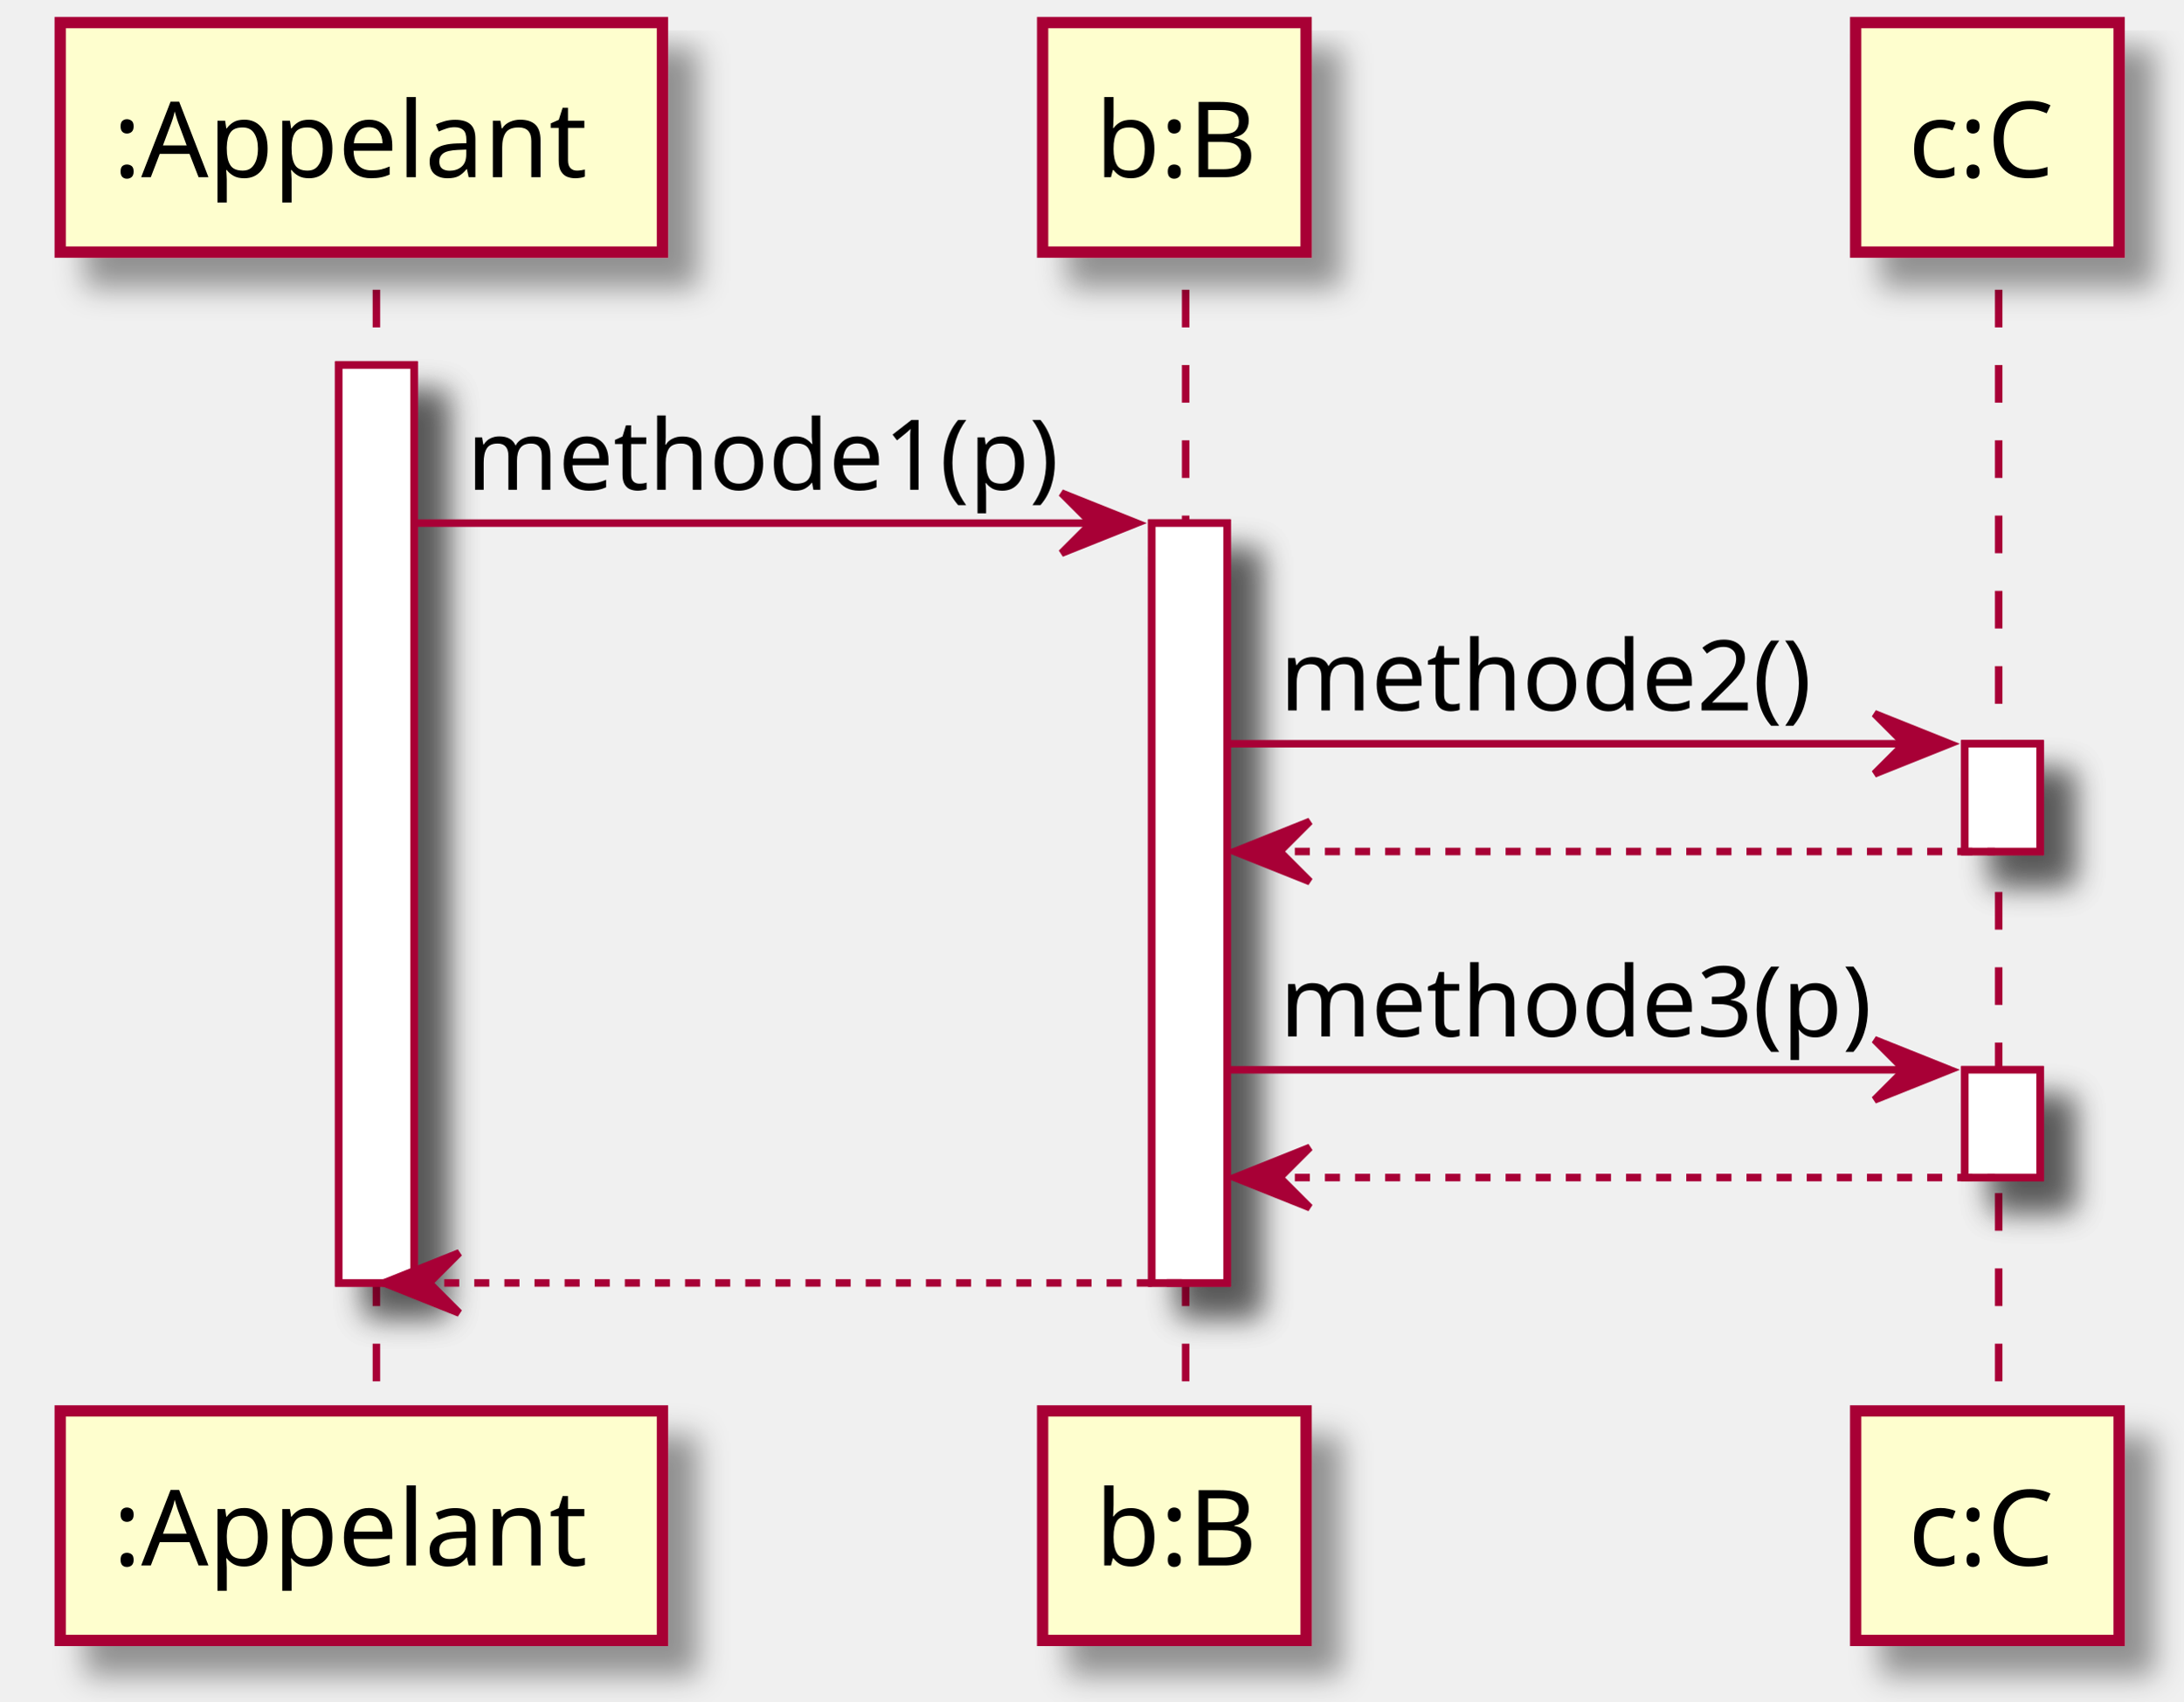
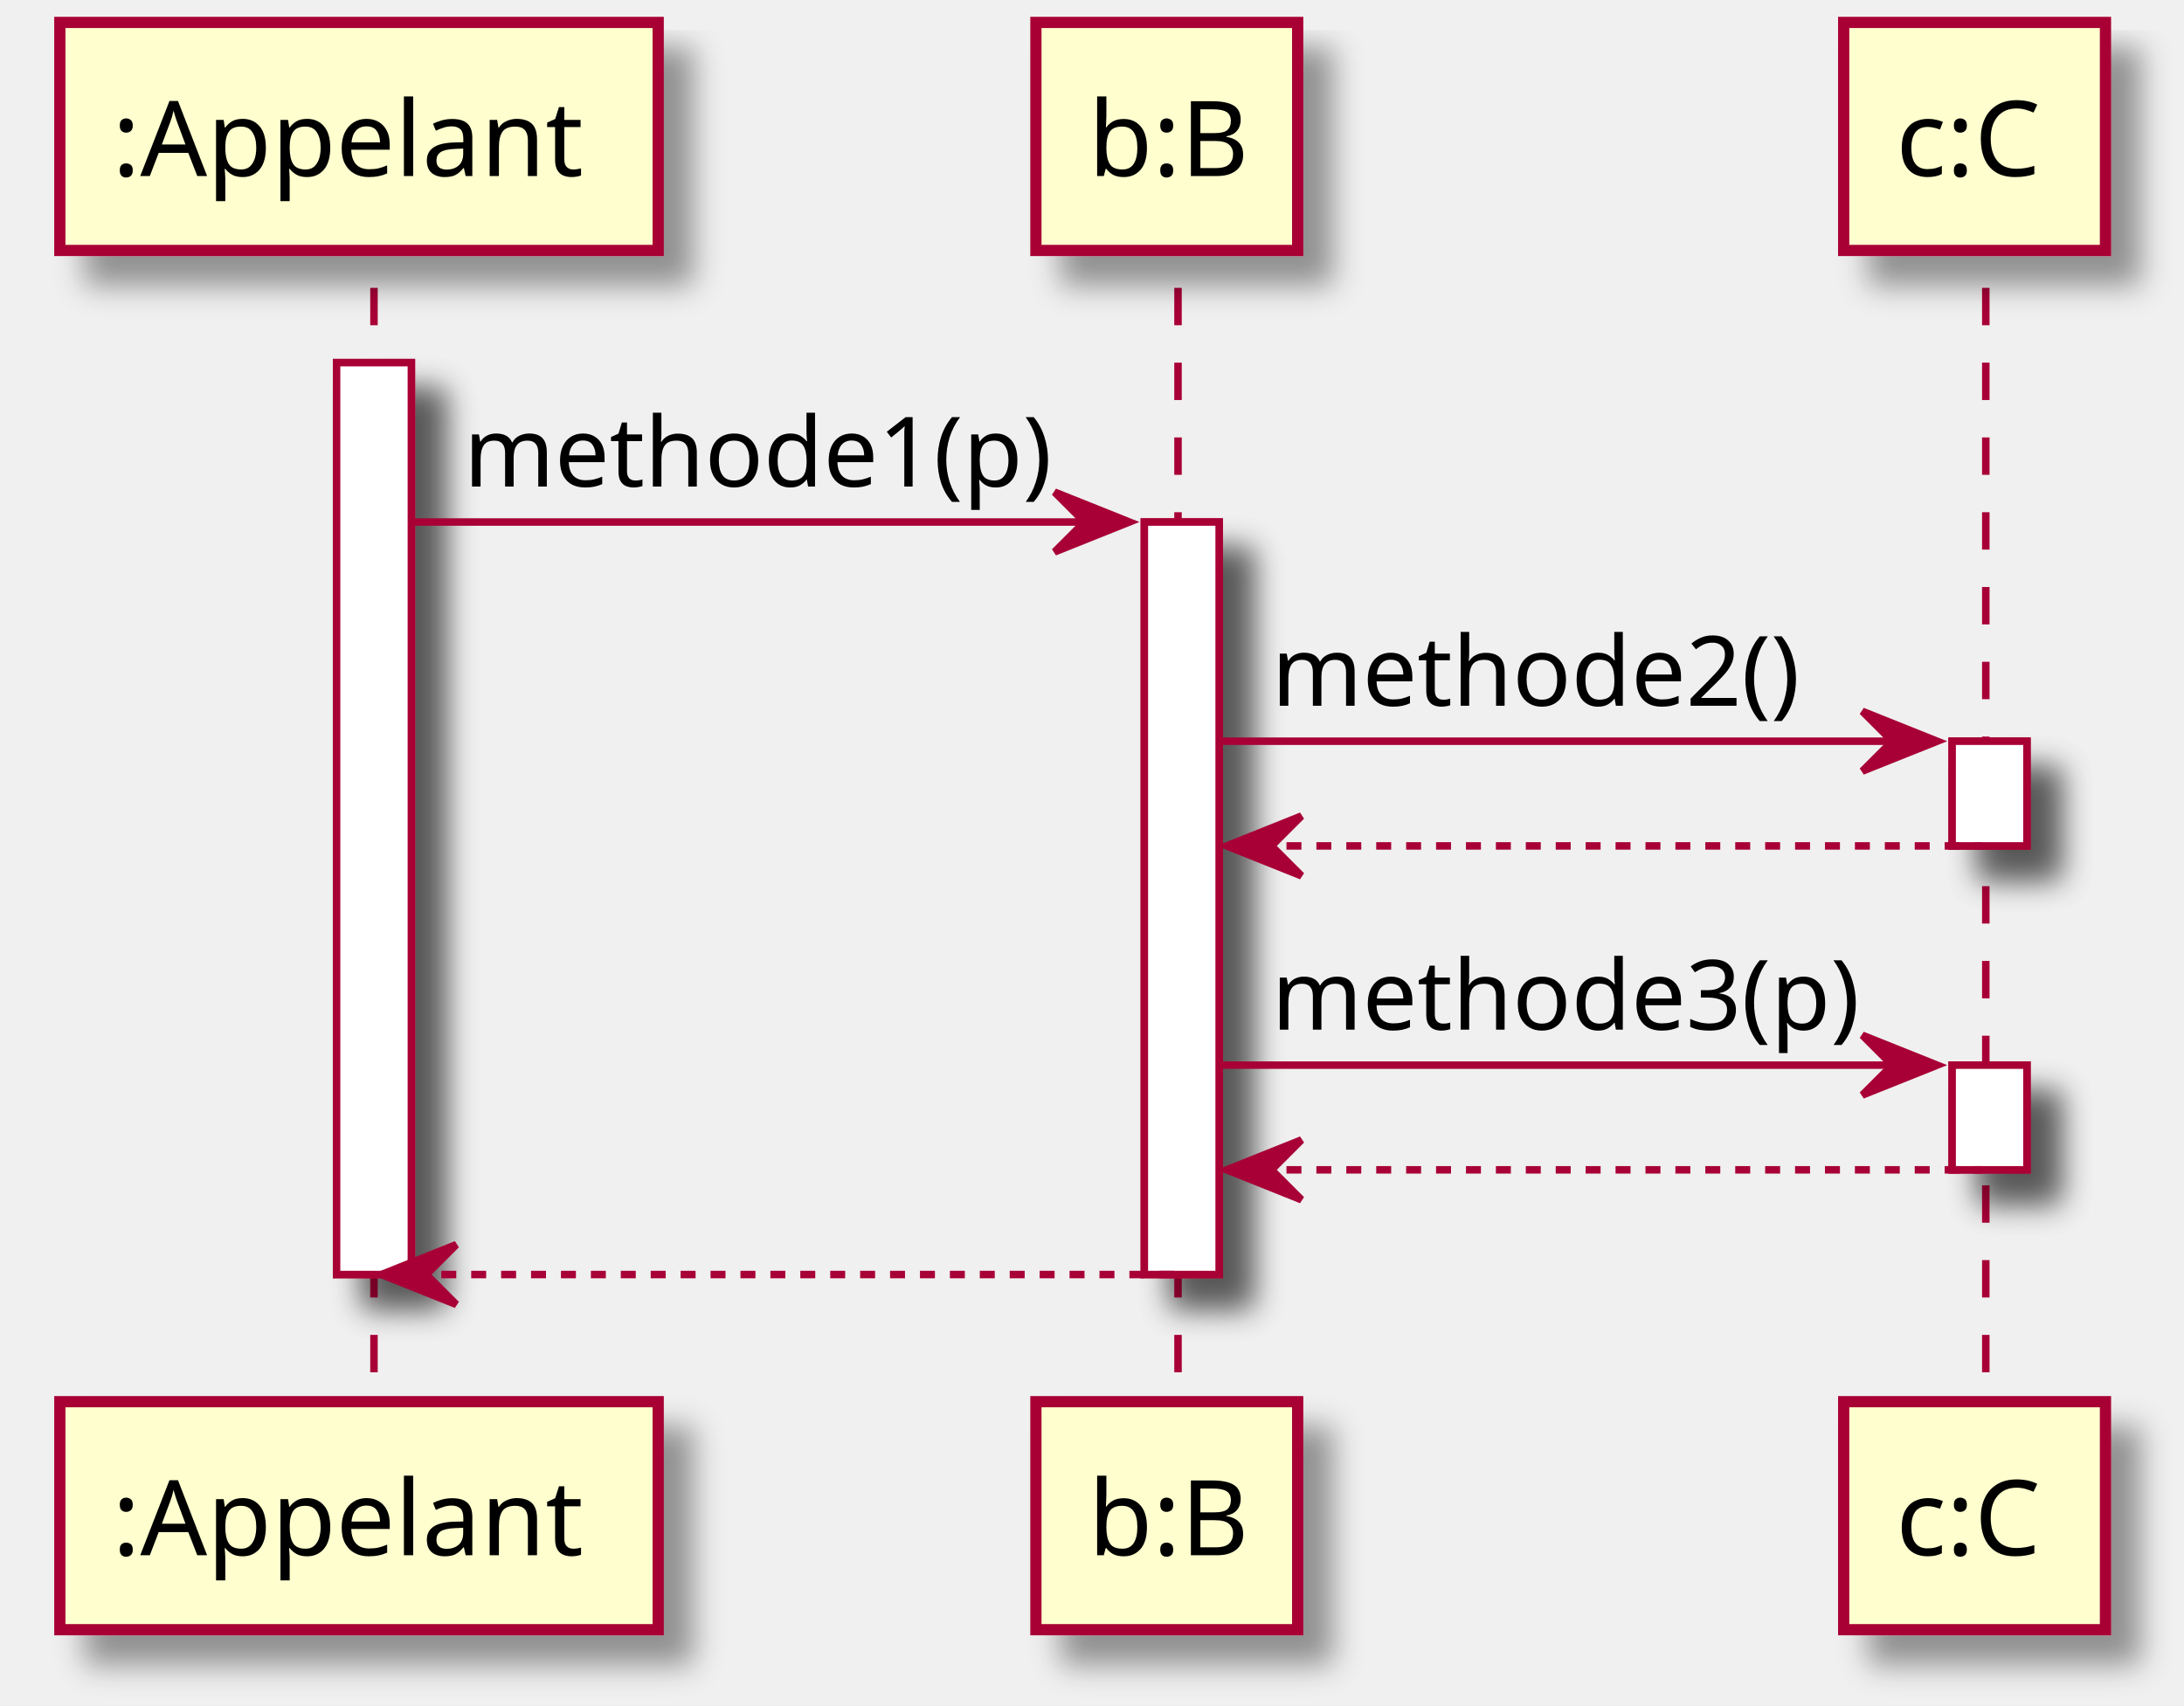
- <svg xmlns="http://www.w3.org/2000/svg" height="226px" style="width:290px;height:226px;" version="1.1" viewBox="0 0 290 226" width="290px">
+ <svg xmlns="http://www.w3.org/2000/svg" contentScriptType="application/ecmascript" contentStyleType="text/css" height="228px" preserveAspectRatio="none" style="width:292px;height:228px;" version="1.1" viewBox="0 0 292 228" width="292px" zoomAndPan="magnify">
  <defs>
-     <filter height="300%" id="f1" width="300%" x="-1" y="-1">
+     <filter height="300%" id="f1umxhxzva9z32" width="300%" x="-1" y="-1">
      <feGaussianBlur result="blurOut" stdDeviation="2.0" />
      <feColorMatrix in="blurOut" result="blurOut2" type="matrix" values="0 0 0 0 0 0 0 0 0 0 0 0 0 0 0 0 0 0 .4 0" />
      <feOffset dx="4.0" dy="4.0" in="blurOut2" result="blurOut3" />
      <feBlend in="SourceGraphic" in2="blurOut3" mode="normal" />
    </filter>
  </defs>
  <g>
-     <rect fill="#FFFFFF" filter="url(#f1)" height="121.932" style="stroke: #A80036; stroke-width: 1.0;" width="10" x="45" y="48.488" />
-     <rect fill="#FFFFFF" filter="url(#f1)" height="100.932" style="stroke: #A80036; stroke-width: 1.0;" width="10" x="153" y="69.488" />
-     <rect fill="#FFFFFF" filter="url(#f1)" height="14.31" style="stroke: #A80036; stroke-width: 1.0;" width="10" x="261" y="98.799" />
-     <rect fill="#FFFFFF" filter="url(#f1)" height="14.31" style="stroke: #A80036; stroke-width: 1.0;" width="10" x="261" y="142.109" />
+     <rect fill="#FFFFFF" filter="url(#f1umxhxzva9z32)" height="121.932" style="stroke: #A80036; stroke-width: 1.0;" width="10" x="45" y="48.488" />
+     <rect fill="#FFFFFF" filter="url(#f1umxhxzva9z32)" height="100.621" style="stroke: #A80036; stroke-width: 1.0;" width="10" x="153" y="69.799" />
+     <rect fill="#FFFFFF" filter="url(#f1umxhxzva9z32)" height="14" style="stroke: #A80036; stroke-width: 1.0;" width="10" x="261" y="99.109" />
+     <rect fill="#FFFFFF" filter="url(#f1umxhxzva9z32)" height="14" style="stroke: #A80036; stroke-width: 1.0;" width="10" x="261" y="142.42" />
    <line style="stroke: #A80036; stroke-width: 1.0; stroke-dasharray: 5.0,5.0;" x1="50" x2="50" y1="38.488" y2="188.42" />
    <line style="stroke: #A80036; stroke-width: 1.0; stroke-dasharray: 5.0,5.0;" x1="157.5" x2="157.5" y1="38.488" y2="188.42" />
    <line style="stroke: #A80036; stroke-width: 1.0; stroke-dasharray: 5.0,5.0;" x1="265.5" x2="265.5" y1="38.488" y2="188.42" />
-     <rect fill="#FEFECE" filter="url(#f1)" height="30.488" style="stroke: #A80036; stroke-width: 1.5;" width="80" x="8" y="3" />
+     <rect fill="#FEFECE" filter="url(#f1umxhxzva9z32)" height="30.488" style="stroke: #A80036; stroke-width: 1.5;" width="80" x="8" y="3" />
    <text fill="#000000" font-family="sans-serif" font-size="14" lengthAdjust="spacingAndGlyphs" textLength="66" x="15" y="23.535">:Appelant</text>
-     <rect fill="#FEFECE" filter="url(#f1)" height="30.488" style="stroke: #A80036; stroke-width: 1.5;" width="80" x="8" y="187.42" />
+     <rect fill="#FEFECE" filter="url(#f1umxhxzva9z32)" height="30.488" style="stroke: #A80036; stroke-width: 1.5;" width="80" x="8" y="187.42" />
    <text fill="#000000" font-family="sans-serif" font-size="14" lengthAdjust="spacingAndGlyphs" textLength="66" x="15" y="207.955">:Appelant</text>
-     <rect fill="#FEFECE" filter="url(#f1)" height="30.488" style="stroke: #A80036; stroke-width: 1.5;" width="35" x="138.5" y="3" />
+     <rect fill="#FEFECE" filter="url(#f1umxhxzva9z32)" height="30.488" style="stroke: #A80036; stroke-width: 1.5;" width="35" x="138.5" y="3" />
    <text fill="#000000" font-family="sans-serif" font-size="14" lengthAdjust="spacingAndGlyphs" textLength="21" x="145.5" y="23.535">b:B</text>
-     <rect fill="#FEFECE" filter="url(#f1)" height="30.488" style="stroke: #A80036; stroke-width: 1.5;" width="35" x="138.5" y="187.42" />
+     <rect fill="#FEFECE" filter="url(#f1umxhxzva9z32)" height="30.488" style="stroke: #A80036; stroke-width: 1.5;" width="35" x="138.5" y="187.42" />
    <text fill="#000000" font-family="sans-serif" font-size="14" lengthAdjust="spacingAndGlyphs" textLength="21" x="145.5" y="207.955">b:B</text>
-     <rect fill="#FEFECE" filter="url(#f1)" height="30.488" style="stroke: #A80036; stroke-width: 1.5;" width="35" x="246.5" y="3" />
+     <rect fill="#FEFECE" filter="url(#f1umxhxzva9z32)" height="30.488" style="stroke: #A80036; stroke-width: 1.5;" width="35" x="246.5" y="3" />
    <text fill="#000000" font-family="sans-serif" font-size="14" lengthAdjust="spacingAndGlyphs" textLength="21" x="253.5" y="23.535">c:C</text>
-     <rect fill="#FEFECE" filter="url(#f1)" height="30.488" style="stroke: #A80036; stroke-width: 1.5;" width="35" x="246.5" y="187.42" />
+     <rect fill="#FEFECE" filter="url(#f1umxhxzva9z32)" height="30.488" style="stroke: #A80036; stroke-width: 1.5;" width="35" x="246.5" y="187.42" />
    <text fill="#000000" font-family="sans-serif" font-size="14" lengthAdjust="spacingAndGlyphs" textLength="21" x="253.5" y="207.955">c:C</text>
-     <rect fill="#FFFFFF" filter="url(#f1)" height="121.932" style="stroke: #A80036; stroke-width: 1.0;" width="10" x="45" y="48.488" />
-     <rect fill="#FFFFFF" filter="url(#f1)" height="100.932" style="stroke: #A80036; stroke-width: 1.0;" width="10" x="153" y="69.488" />
-     <rect fill="#FFFFFF" filter="url(#f1)" height="14.31" style="stroke: #A80036; stroke-width: 1.0;" width="10" x="261" y="98.799" />
-     <rect fill="#FFFFFF" filter="url(#f1)" height="14.31" style="stroke: #A80036; stroke-width: 1.0;" width="10" x="261" y="142.109" />
-     <polygon fill="#A80036" points="141,65.488,151,69.488,141,73.488,145,69.488" style="stroke: #A80036; stroke-width: 1.0;" />
-     <line style="stroke: #A80036; stroke-width: 1.0;" x1="55" x2="147" y1="69.488" y2="69.488" />
+     <rect fill="#FFFFFF" filter="url(#f1umxhxzva9z32)" height="121.932" style="stroke: #A80036; stroke-width: 1.0;" width="10" x="45" y="48.488" />
+     <rect fill="#FFFFFF" filter="url(#f1umxhxzva9z32)" height="100.621" style="stroke: #A80036; stroke-width: 1.0;" width="10" x="153" y="69.799" />
+     <rect fill="#FFFFFF" filter="url(#f1umxhxzva9z32)" height="14" style="stroke: #A80036; stroke-width: 1.0;" width="10" x="261" y="99.109" />
+     <rect fill="#FFFFFF" filter="url(#f1umxhxzva9z32)" height="14" style="stroke: #A80036; stroke-width: 1.0;" width="10" x="261" y="142.42" />
+     <polygon fill="#A80036" points="141,65.799,151,69.799,141,73.799,145,69.799" style="stroke: #A80036; stroke-width: 1.0;" />
+     <line style="stroke: #A80036; stroke-width: 1.0;" x1="55" x2="147" y1="69.799" y2="69.799" />
    <text fill="#000000" font-family="sans-serif" font-size="13" lengthAdjust="spacingAndGlyphs" textLength="79" x="62" y="65.057">methode1(p)</text>
-     <polygon fill="#A80036" points="249,94.799,259,98.799,249,102.799,253,98.799" style="stroke: #A80036; stroke-width: 1.0;" />
-     <line style="stroke: #A80036; stroke-width: 1.0;" x1="163" x2="255" y1="98.799" y2="98.799" />
+     <polygon fill="#A80036" points="249,95.109,259,99.109,249,103.109,253,99.109" style="stroke: #A80036; stroke-width: 1.0;" />
+     <line style="stroke: #A80036; stroke-width: 1.0;" x1="163" x2="255" y1="99.109" y2="99.109" />
    <text fill="#000000" font-family="sans-serif" font-size="13" lengthAdjust="spacingAndGlyphs" textLength="71" x="170" y="94.367">methode2()</text>
    <polygon fill="#A80036" points="174,109.109,164,113.109,174,117.109,170,113.109" style="stroke: #A80036; stroke-width: 1.0;" />
    <line style="stroke: #A80036; stroke-width: 1.0; stroke-dasharray: 2.0,2.0;" x1="168" x2="265" y1="113.109" y2="113.109" />
-     <polygon fill="#A80036" points="249,138.109,259,142.109,249,146.109,253,142.109" style="stroke: #A80036; stroke-width: 1.0;" />
-     <line style="stroke: #A80036; stroke-width: 1.0;" x1="163" x2="255" y1="142.109" y2="142.109" />
+     <polygon fill="#A80036" points="249,138.42,259,142.42,249,146.42,253,142.42" style="stroke: #A80036; stroke-width: 1.0;" />
+     <line style="stroke: #A80036; stroke-width: 1.0;" x1="163" x2="255" y1="142.42" y2="142.42" />
    <text fill="#000000" font-family="sans-serif" font-size="13" lengthAdjust="spacingAndGlyphs" textLength="79" x="170" y="137.678">methode3(p)</text>
    <polygon fill="#A80036" points="174,152.42,164,156.42,174,160.42,170,156.42" style="stroke: #A80036; stroke-width: 1.0;" />
    <line style="stroke: #A80036; stroke-width: 1.0; stroke-dasharray: 2.0,2.0;" x1="168" x2="265" y1="156.42" y2="156.42" />
    <polygon fill="#A80036" points="61,166.42,51,170.42,61,174.42,57,170.42" style="stroke: #A80036; stroke-width: 1.0;" />
    <line style="stroke: #A80036; stroke-width: 1.0; stroke-dasharray: 2.0,2.0;" x1="55" x2="157" y1="170.42" y2="170.42" />
  </g>
</svg>
